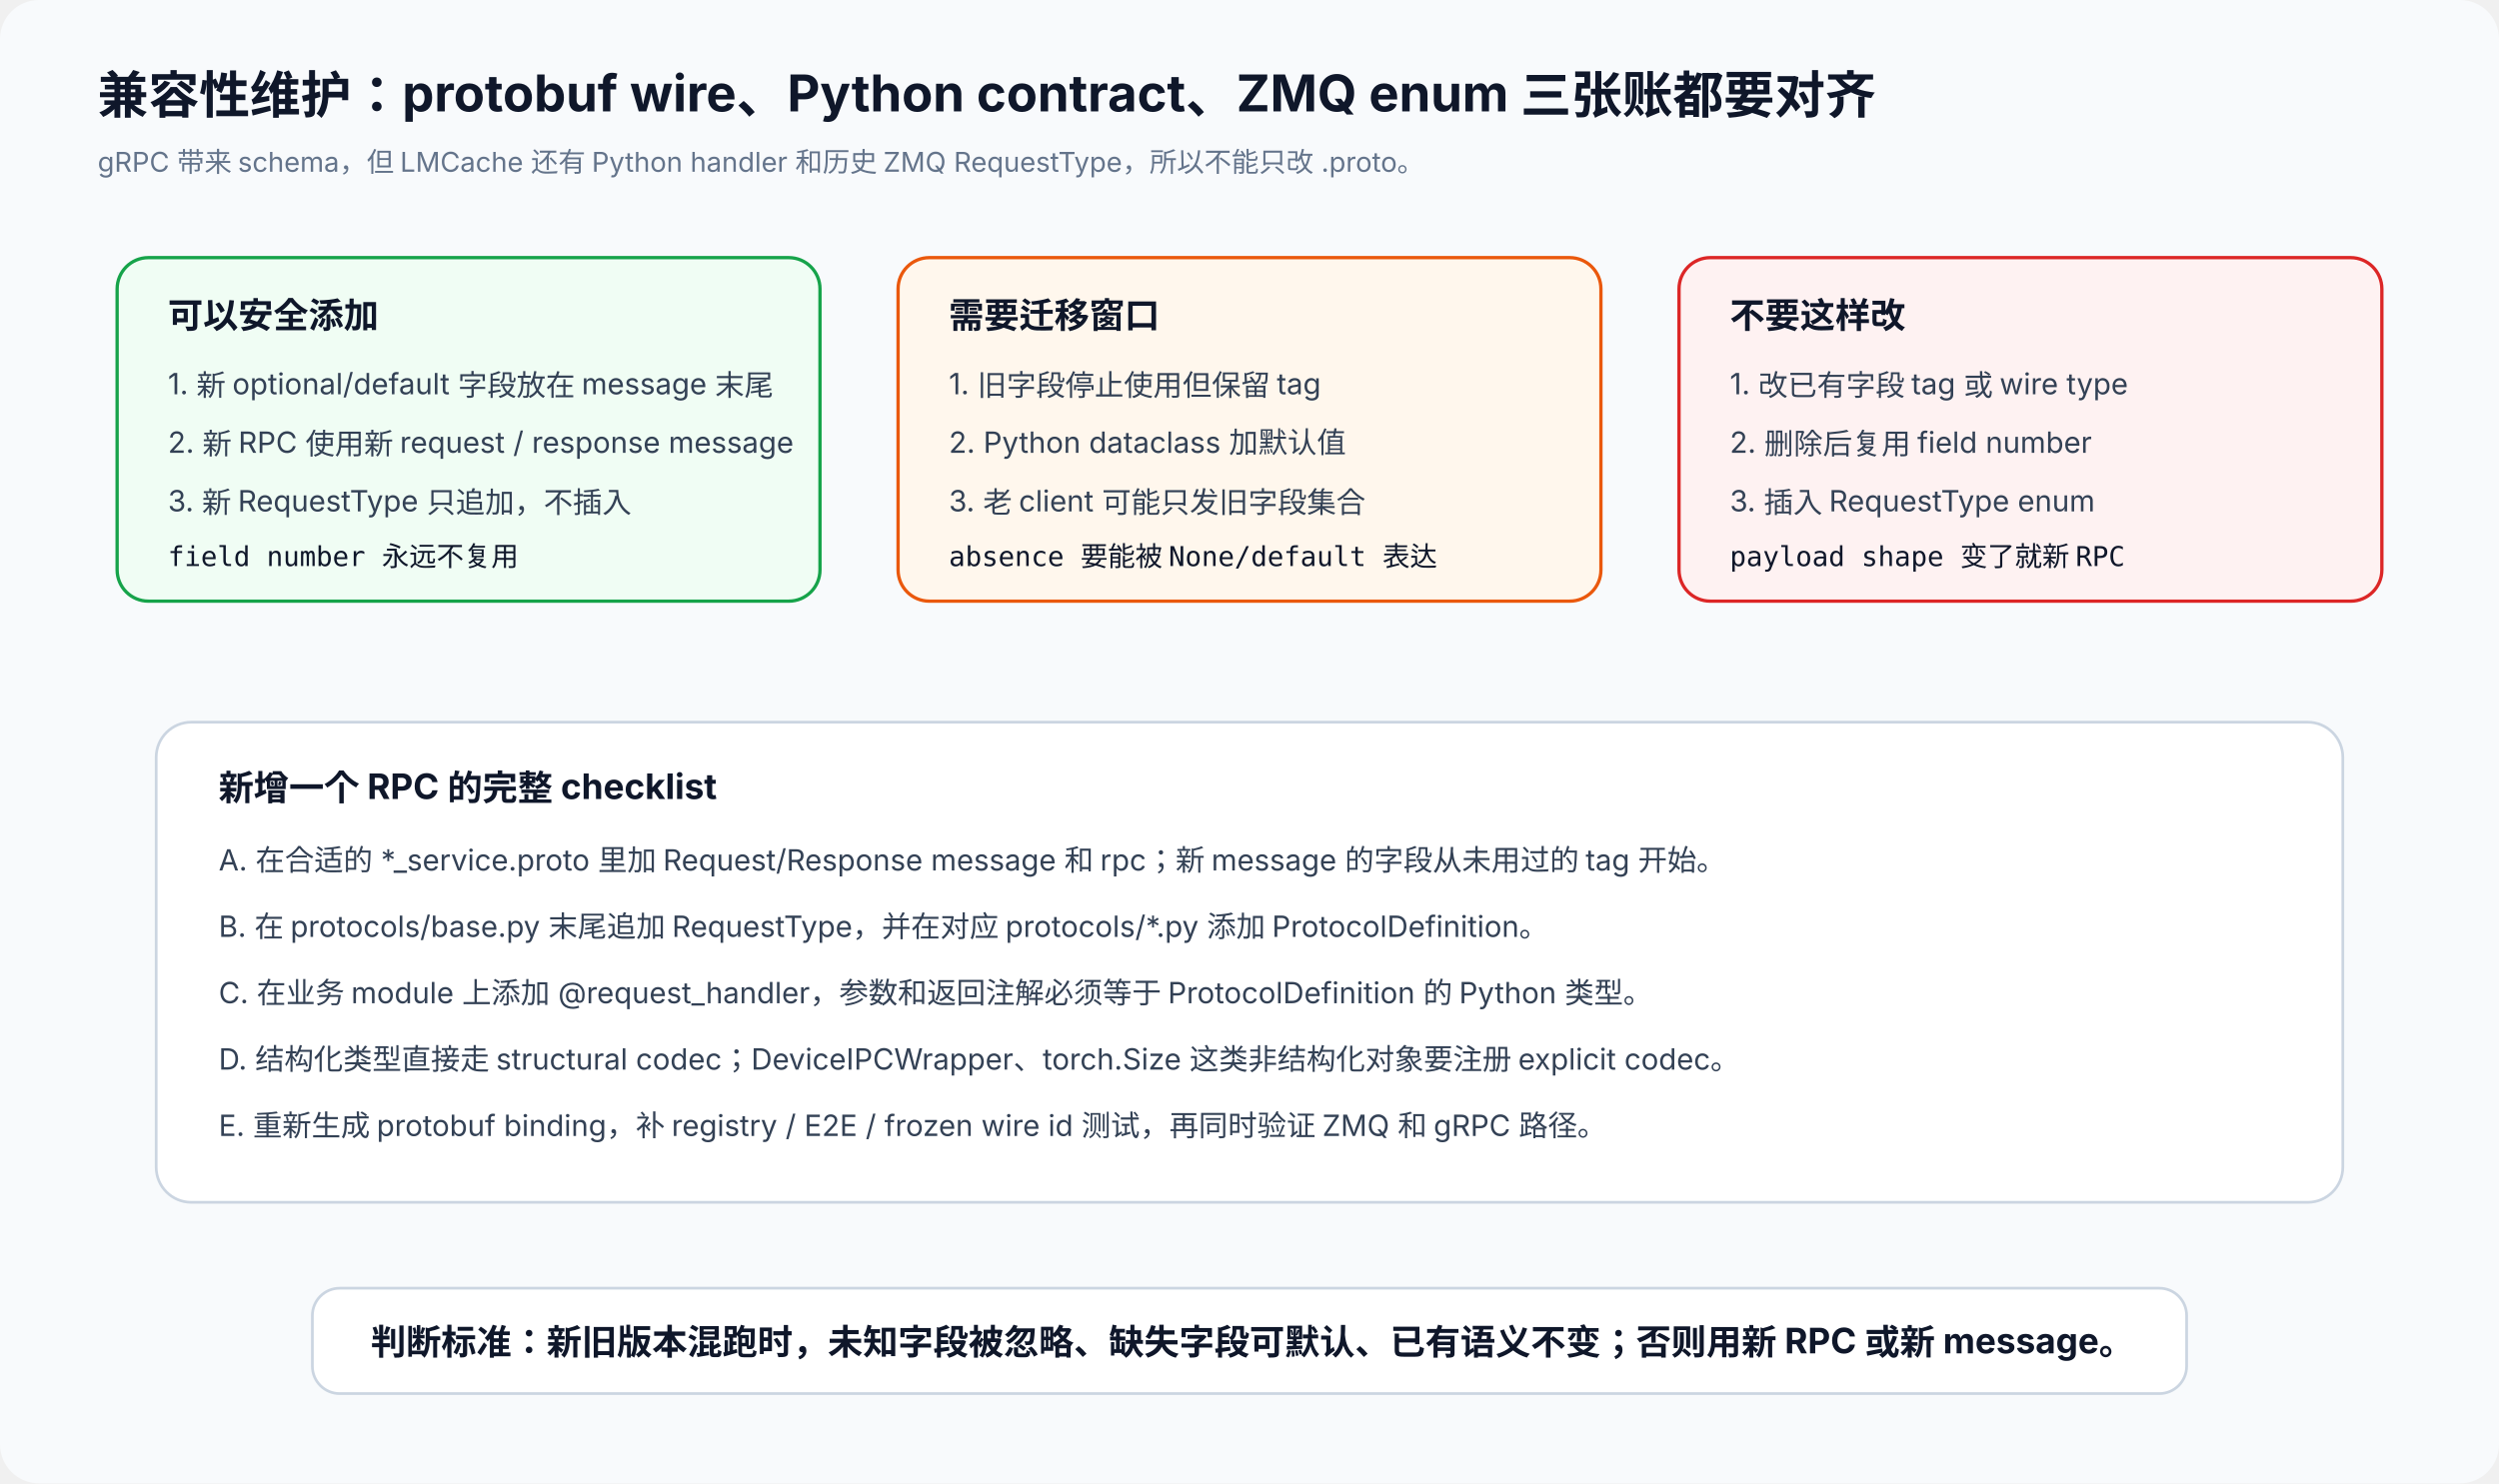
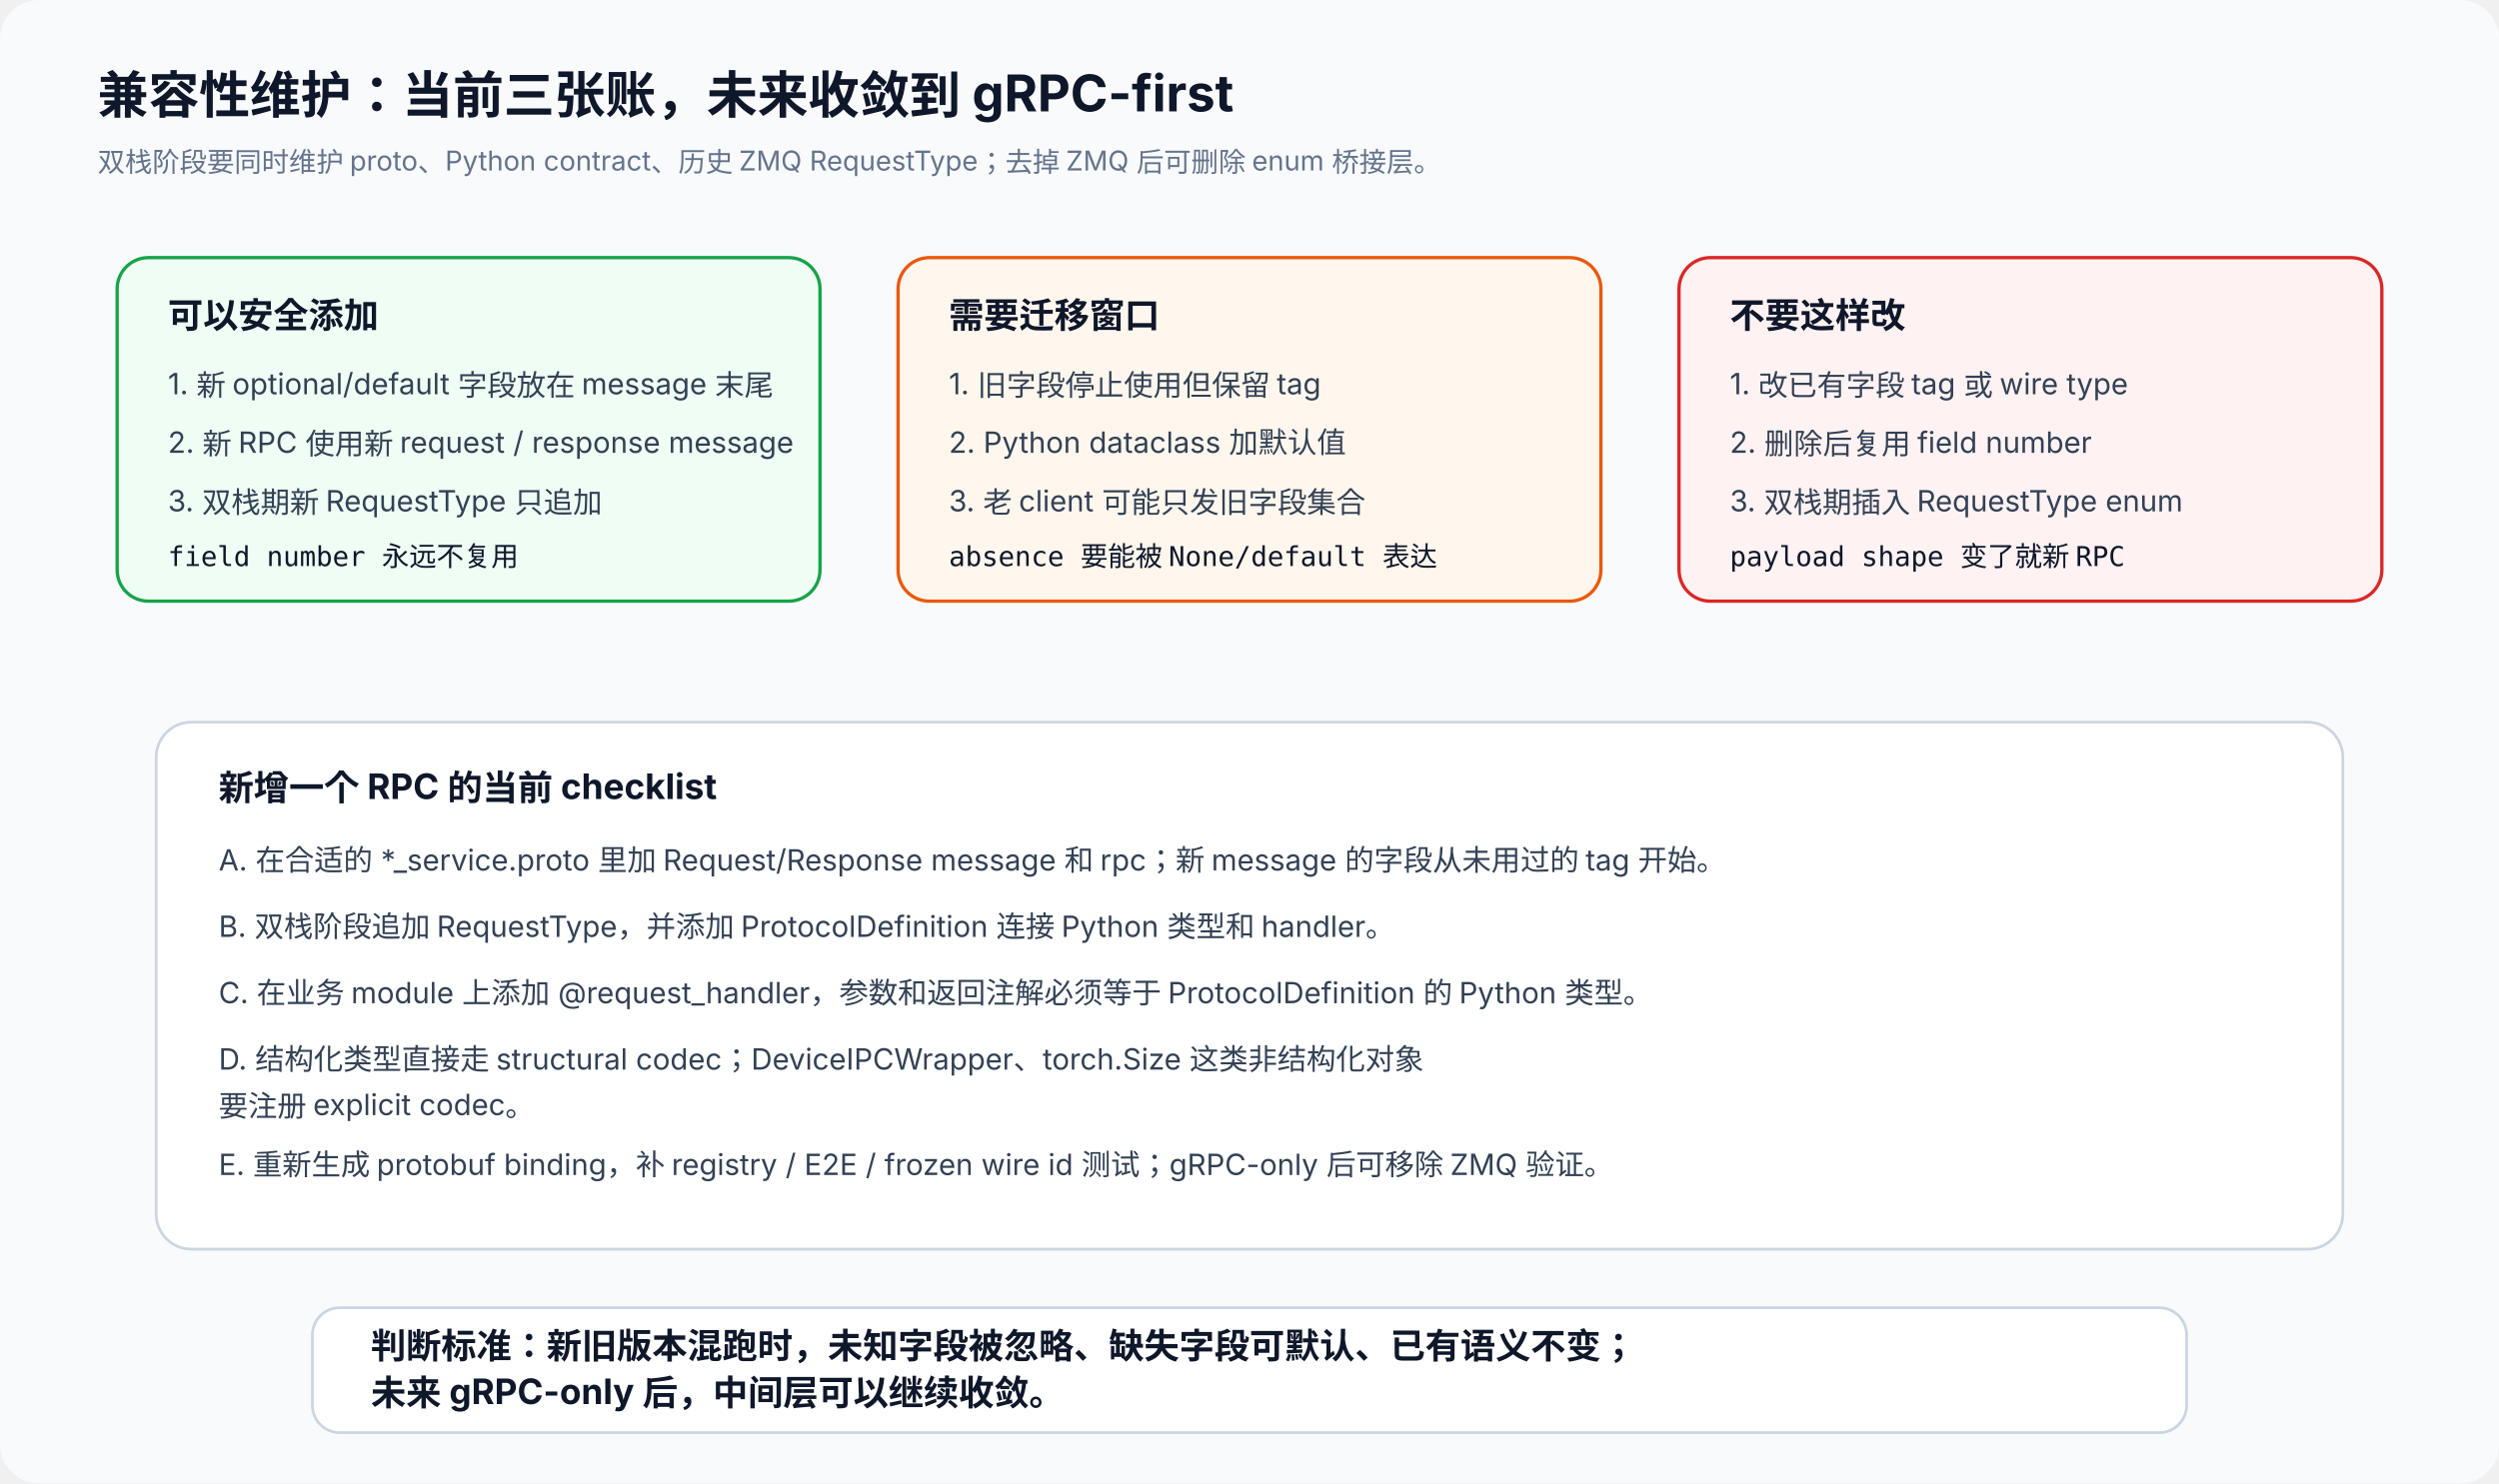
<svg xmlns="http://www.w3.org/2000/svg" width="1280" height="760" viewBox="0 0 1280 760" role="img" aria-labelledby="title desc">
  <defs>
    <style>
      .bg { fill: #f8fafc; }
      .card { fill: #ffffff; stroke: #cbd5e1; stroke-width: 1.4; }
      .ok { fill: #f0fdf4; stroke: #16a34a; stroke-width: 1.7; }
      .warn { fill: #fff7ed; stroke: #ea580c; stroke-width: 1.7; }
      .bad { fill: #fef2f2; stroke: #dc2626; stroke-width: 1.7; }
      .title { fill: #0f172a; font: 700 26px system-ui, -apple-system, BlinkMacSystemFont, "Segoe UI", sans-serif; }
      .heading { fill: #0f172a; font: 700 18px system-ui, -apple-system, BlinkMacSystemFont, "Segoe UI", sans-serif; }
      .text { fill: #334155; font: 15px system-ui, -apple-system, BlinkMacSystemFont, "Segoe UI", sans-serif; }
      .code { fill: #0f172a; font: 14px ui-monospace, SFMono-Regular, Menlo, Consolas, monospace; }
      .muted { fill: #64748b; font: 14px system-ui, -apple-system, BlinkMacSystemFont, "Segoe UI", sans-serif; }
    </style>
  </defs>
  <rect class="bg" width="1280" height="760" rx="20" />
-   <text class="title" x="50" y="58">兼容性维护：protobuf wire、Python contract、ZMQ enum 三张账都要对齐</text>
-   <text class="muted" x="50" y="88">gRPC 带来 schema，但 LMCache 还有 Python handler 和历史 ZMQ RequestType，所以不能只改 .proto。</text>
+   <text class="title" x="50" y="58">兼容性维护：当前三张账，未来收敛到 gRPC-first</text>
+   <text class="muted" x="50" y="88">双栈阶段要同时维护 proto、Python contract、历史 ZMQ RequestType；去掉 ZMQ 后可删除 enum 桥接层。</text>
  <rect class="ok" x="60" y="132" width="360" height="176" rx="16" />
  <text class="heading" x="86" y="168">可以安全添加</text>
  <text class="text" x="86" y="202">1. 新 optional/default 字段放在 message 末尾</text>
  <text class="text" x="86" y="232">2. 新 RPC 使用新 request / response message</text>
-   <text class="text" x="86" y="262">3. 新 RequestType 只追加，不插入</text>
+   <text class="text" x="86" y="262">3. 双栈期新 RequestType 只追加</text>
  <text class="code" x="86" y="290">field number 永远不复用</text>
  <rect class="warn" x="460" y="132" width="360" height="176" rx="16" />
  <text class="heading" x="486" y="168">需要迁移窗口</text>
  <text class="text" x="486" y="202">1. 旧字段停止使用但保留 tag</text>
  <text class="text" x="486" y="232">2. Python dataclass 加默认值</text>
  <text class="text" x="486" y="262">3. 老 client 可能只发旧字段集合</text>
  <text class="code" x="486" y="290">absence 要能被 None/default 表达</text>
  <rect class="bad" x="860" y="132" width="360" height="176" rx="16" />
  <text class="heading" x="886" y="168">不要这样改</text>
  <text class="text" x="886" y="202">1. 改已有字段 tag 或 wire type</text>
  <text class="text" x="886" y="232">2. 删除后复用 field number</text>
-   <text class="text" x="886" y="262">3. 插入 RequestType enum</text>
+   <text class="text" x="886" y="262">3. 双栈期插入 RequestType enum</text>
  <text class="code" x="886" y="290">payload shape 变了就新 RPC</text>
-   <rect class="card" x="80" y="370" width="1120" height="246" rx="18" />
-   <text class="heading" x="112" y="410">新增一个 RPC 的完整 checklist</text>
+   <rect class="card" x="80" y="370" width="1120" height="270" rx="18" />
+   <text class="heading" x="112" y="410">新增一个 RPC 的当前 checklist</text>
  <text class="text" x="112" y="446">A. 在合适的 *_service.proto 里加 Request/Response message 和 rpc；新 message 的字段从未用过的 tag 开始。</text>
-   <text class="text" x="112" y="480">B. 在 protocols/base.py 末尾追加 RequestType，并在对应 protocols/*.py 添加 ProtocolDefinition。</text>
+   <text class="text" x="112" y="480">B. 双栈阶段追加 RequestType，并添加 ProtocolDefinition 连接 Python 类型和 handler。</text>
  <text class="text" x="112" y="514">C. 在业务 module 上添加 @request_handler，参数和返回注解必须等于 ProtocolDefinition 的 Python 类型。</text>
-   <text class="text" x="112" y="548">D. 结构化类型直接走 structural codec；DeviceIPCWrapper、torch.Size 这类非结构化对象要注册 explicit codec。</text>
-   <text class="text" x="112" y="582">E. 重新生成 protobuf binding，补 registry / E2E / frozen wire id 测试，再同时验证 ZMQ 和 gRPC 路径。</text>
-   <rect class="card" x="160" y="660" width="960" height="54" rx="14" />
-   <text class="heading" x="190" y="694">判断标准：新旧版本混跑时，未知字段被忽略、缺失字段可默认、已有语义不变；否则用新 RPC 或新 message。</text>
+   <text class="text" x="112" y="548">D. 结构化类型直接走 structural codec；DeviceIPCWrapper、torch.Size 这类非结构化对象</text>
+   <text class="text" x="112" y="572">   要注册 explicit codec。</text>
+   <text class="text" x="112" y="602">E. 重新生成 protobuf binding，补 registry / E2E / frozen wire id 测试；gRPC-only 后可移除 ZMQ 验证。</text>
+   <rect class="card" x="160" y="670" width="960" height="64" rx="14" />
+   <text class="heading" x="190" y="696">判断标准：新旧版本混跑时，未知字段被忽略、缺失字段可默认、已有语义不变；</text>
+   <text class="heading" x="190" y="720">未来 gRPC-only 后，中间层可以继续收敛。</text>
</svg>
